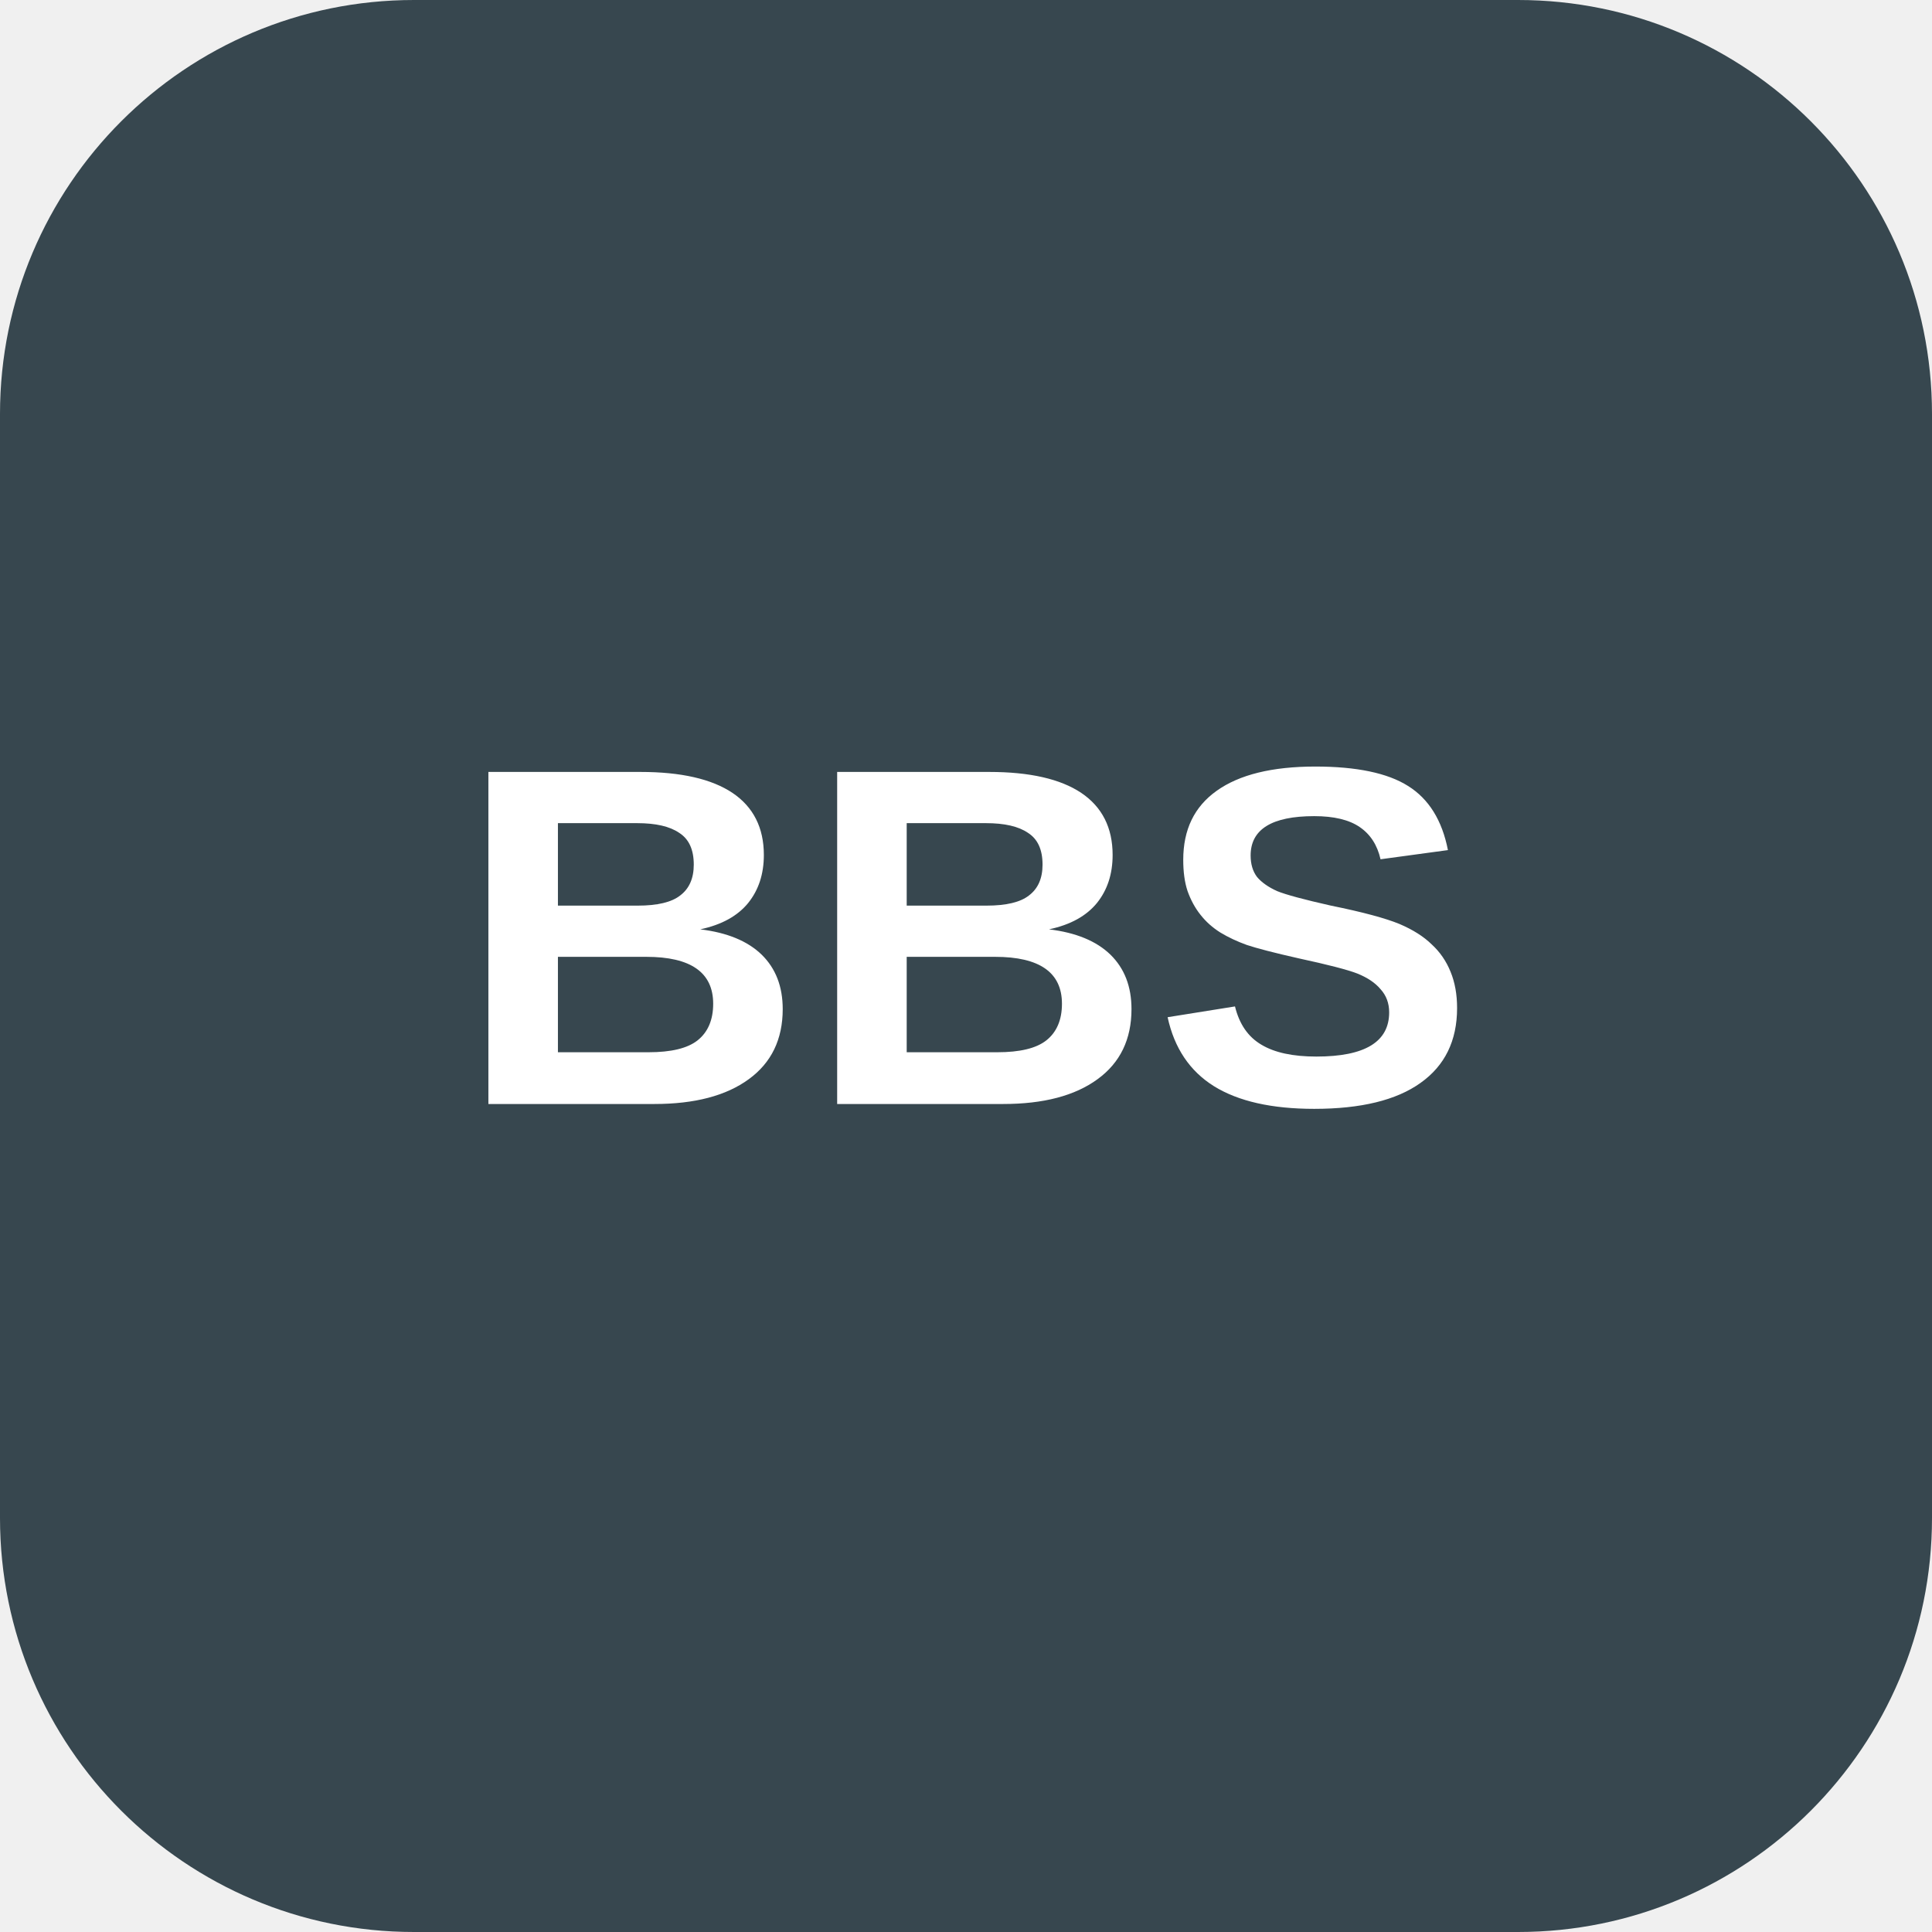
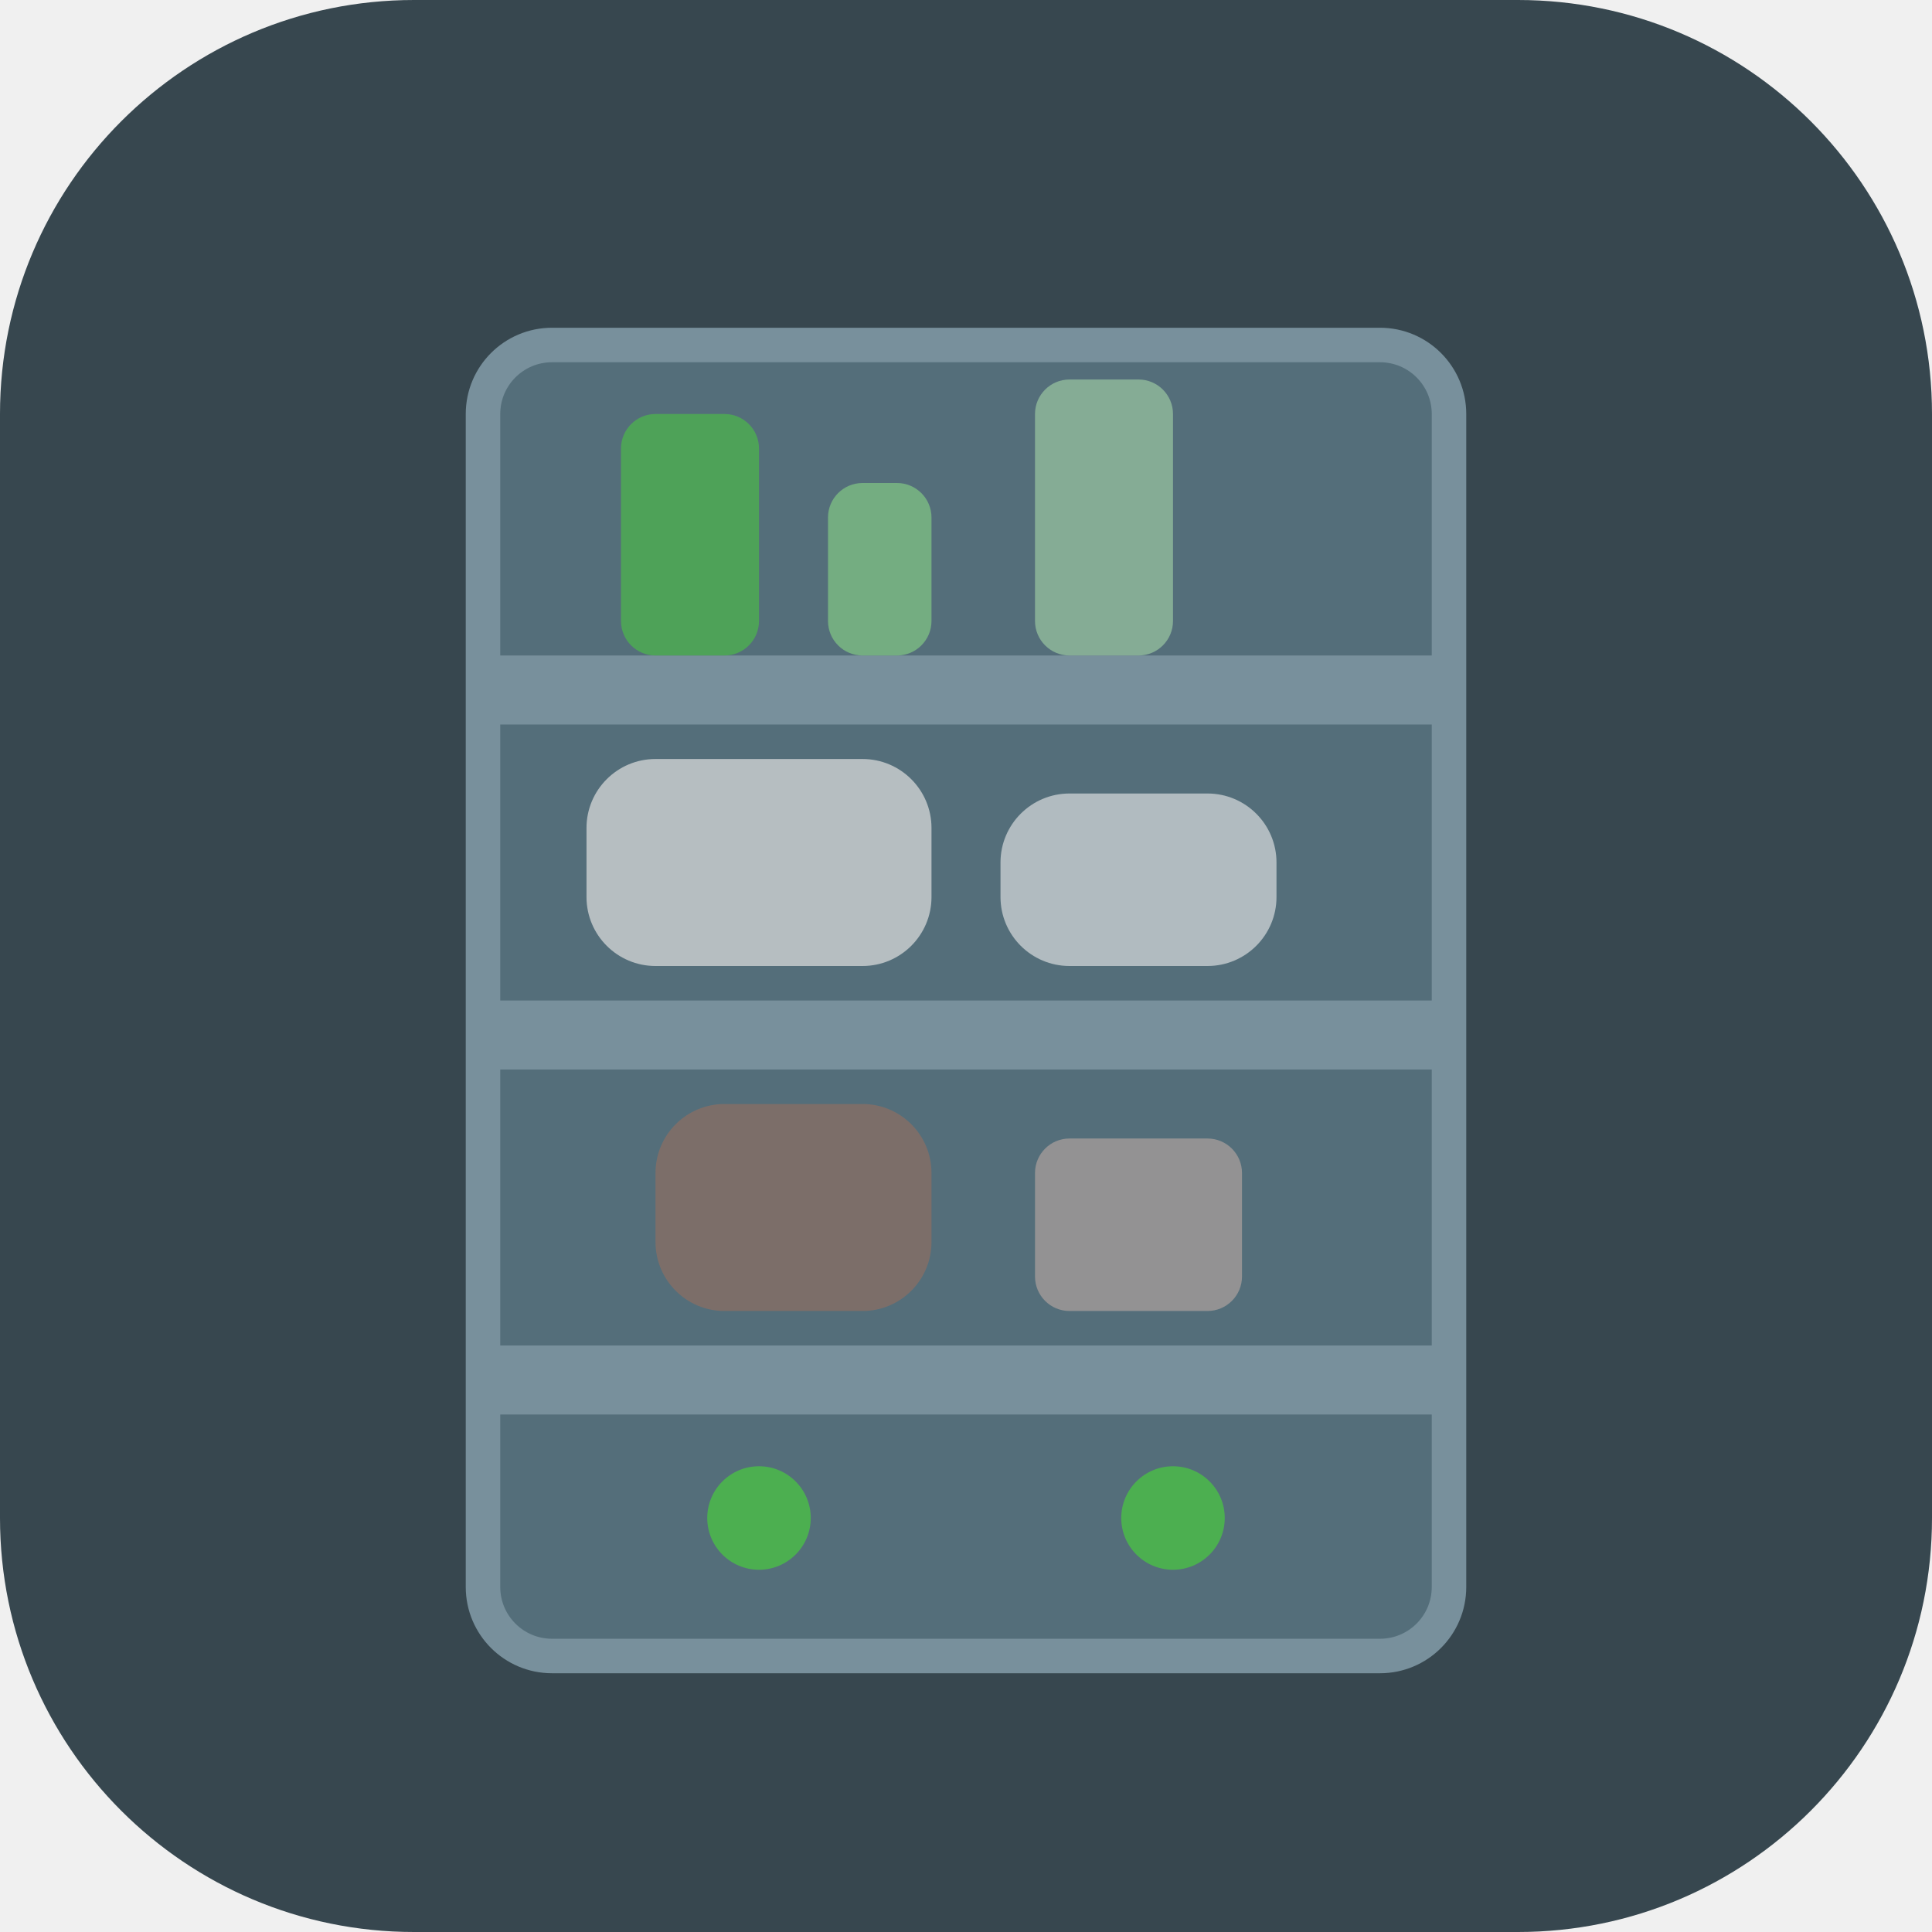
<svg xmlns="http://www.w3.org/2000/svg" viewBox="0 0 56 56" width="56" height="56">
  <rect width="56" height="56" rx="12" fill="#37474F" />
-   <text x="28" y="32" font-family="Arial" font-size="14" font-weight="bold" fill="white" text-anchor="middle">BBS</text>
+   <rect x="14" y="10" width="28" height="38" rx="2" fill="#546E7A" stroke="#78909C" stroke-width="1" />
+   <rect x="14" y="19" width="28" height="2" fill="#78909C" />
+   <rect x="14" y="29" width="28" height="2" fill="#78909C" />
+   <rect x="14" y="39" width="28" height="2" fill="#78909C" />
+   <rect x="18" y="12" width="4" height="7" rx="1" fill="#4CAF50" opacity="0.8" />
+   <rect x="24" y="14" width="3" height="5" rx="1" fill="#81C784" opacity="0.7" />
+   <rect x="30" y="11" width="4" height="8" rx="1" fill="#A5D6A7" opacity="0.6" />
+   <rect x="17" y="22" width="10" height="6" rx="2" fill="#E0E0E0" opacity="0.7" />
+   <rect x="29" y="23" width="8" height="5" rx="2" fill="#EEEEEE" opacity="0.6" />
+   <rect x="19" y="32" width="8" height="6" rx="2" fill="#8D6E63" opacity="0.7" />
+   <rect x="30" y="33" width="6" height="5" rx="1" fill="#BCAAA4" opacity="0.6" />
+   <circle cx="22" cy="44" r="1.5" fill="#4CAF50" />
+   <circle cx="34" cy="44" r="1.5" fill="#4CAF50" />
</svg>
